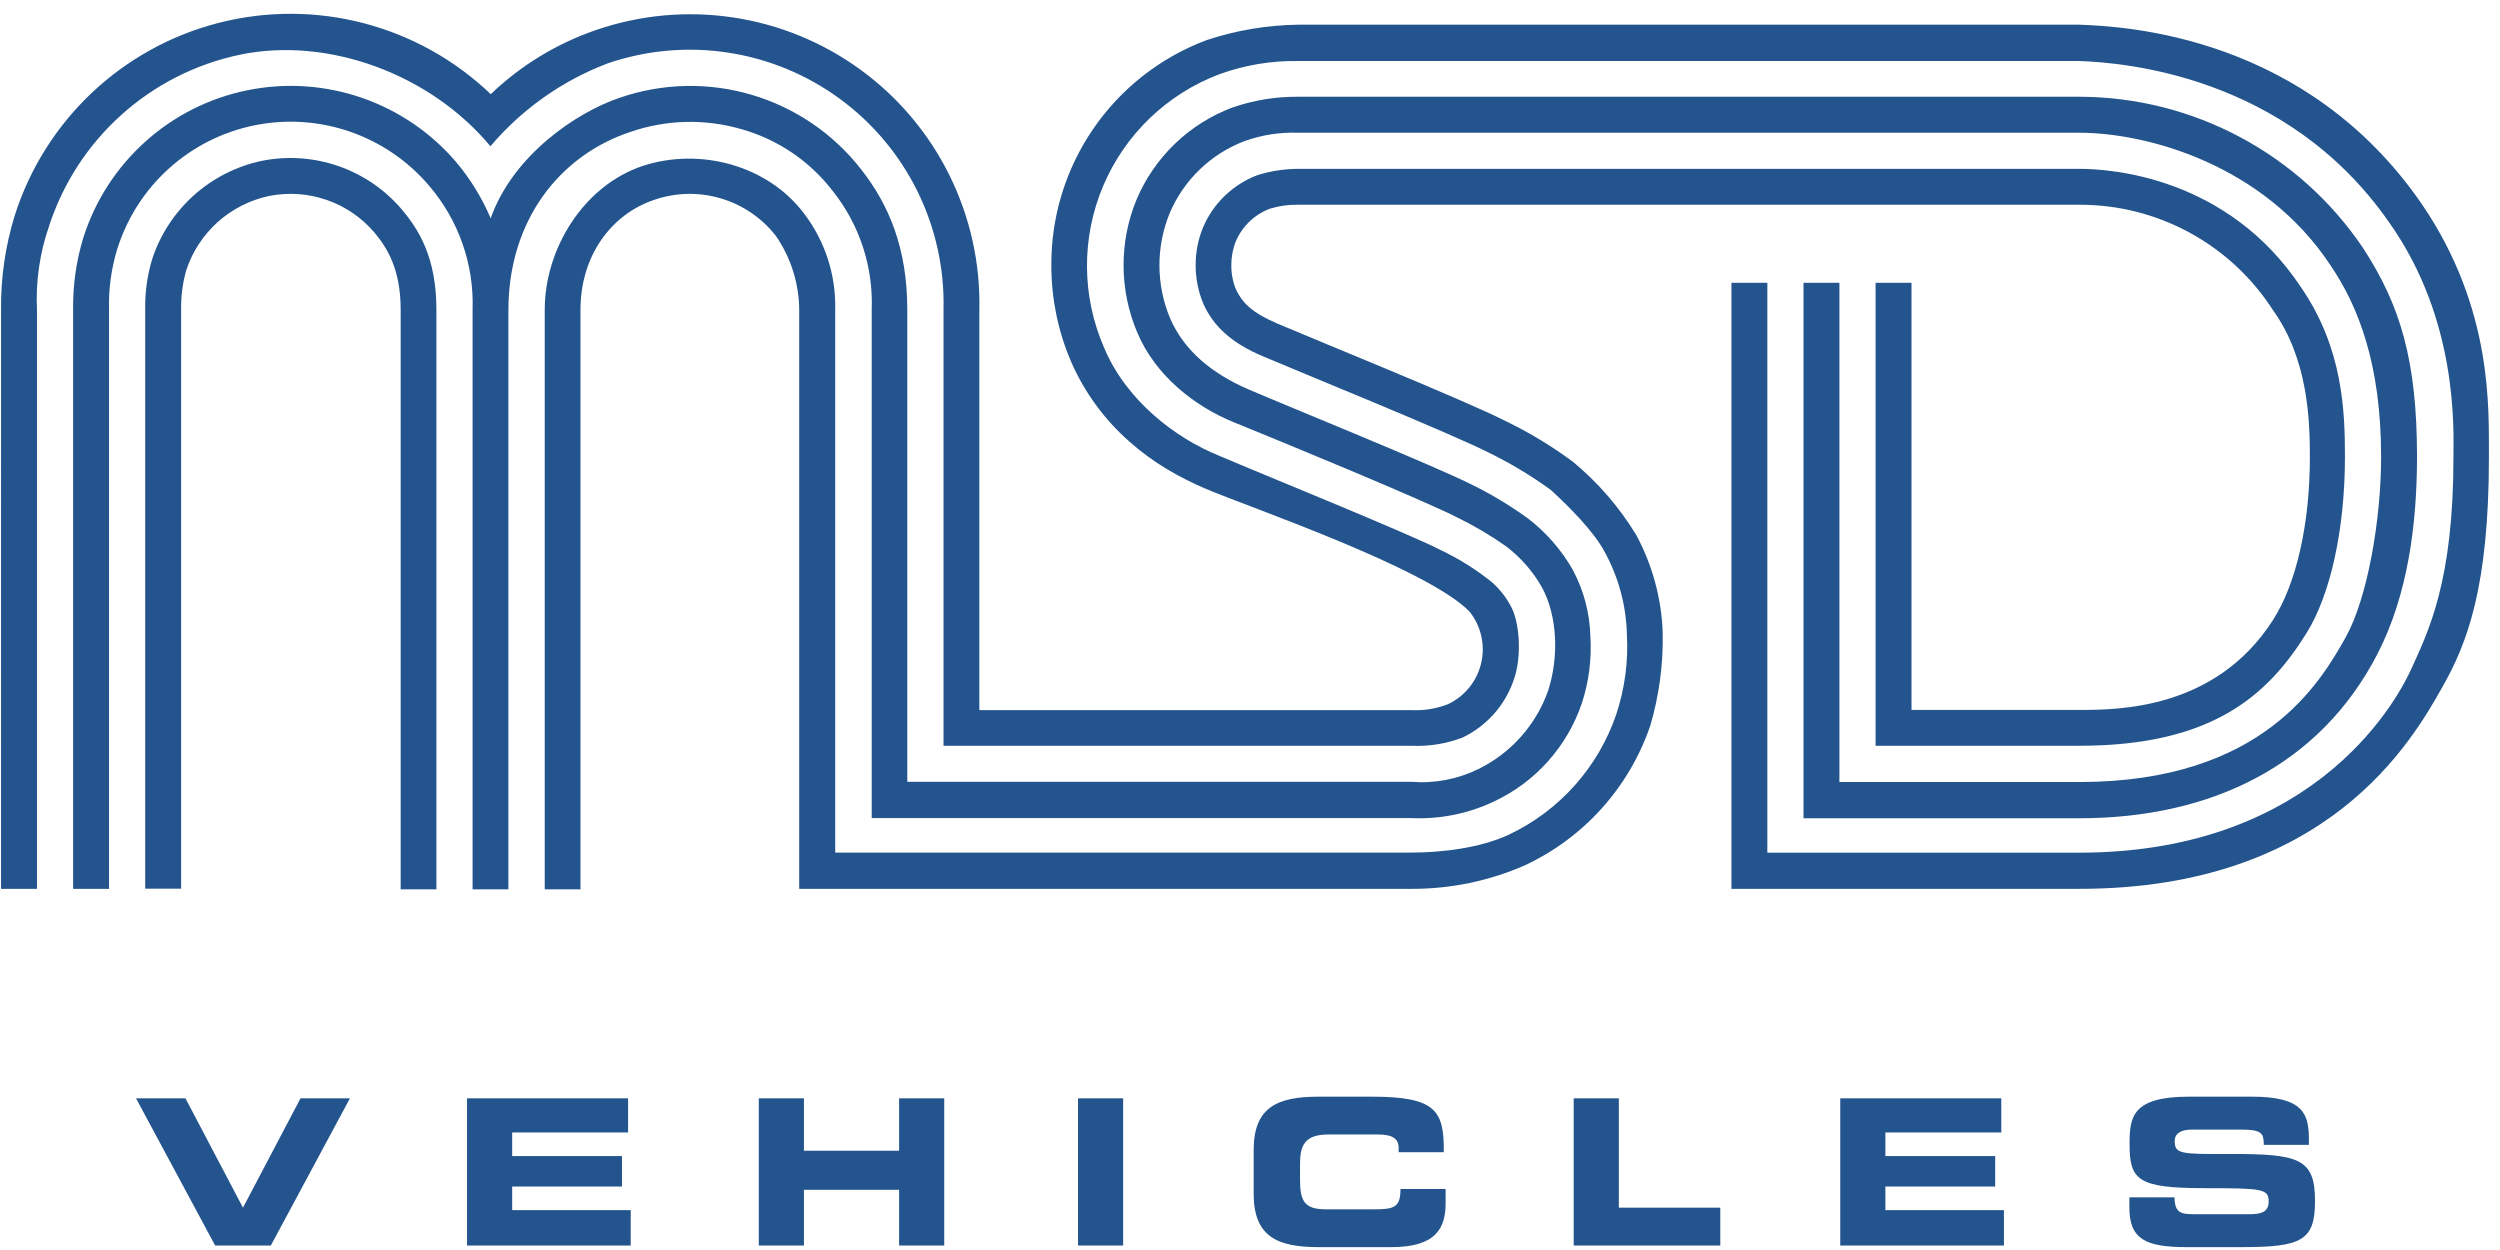
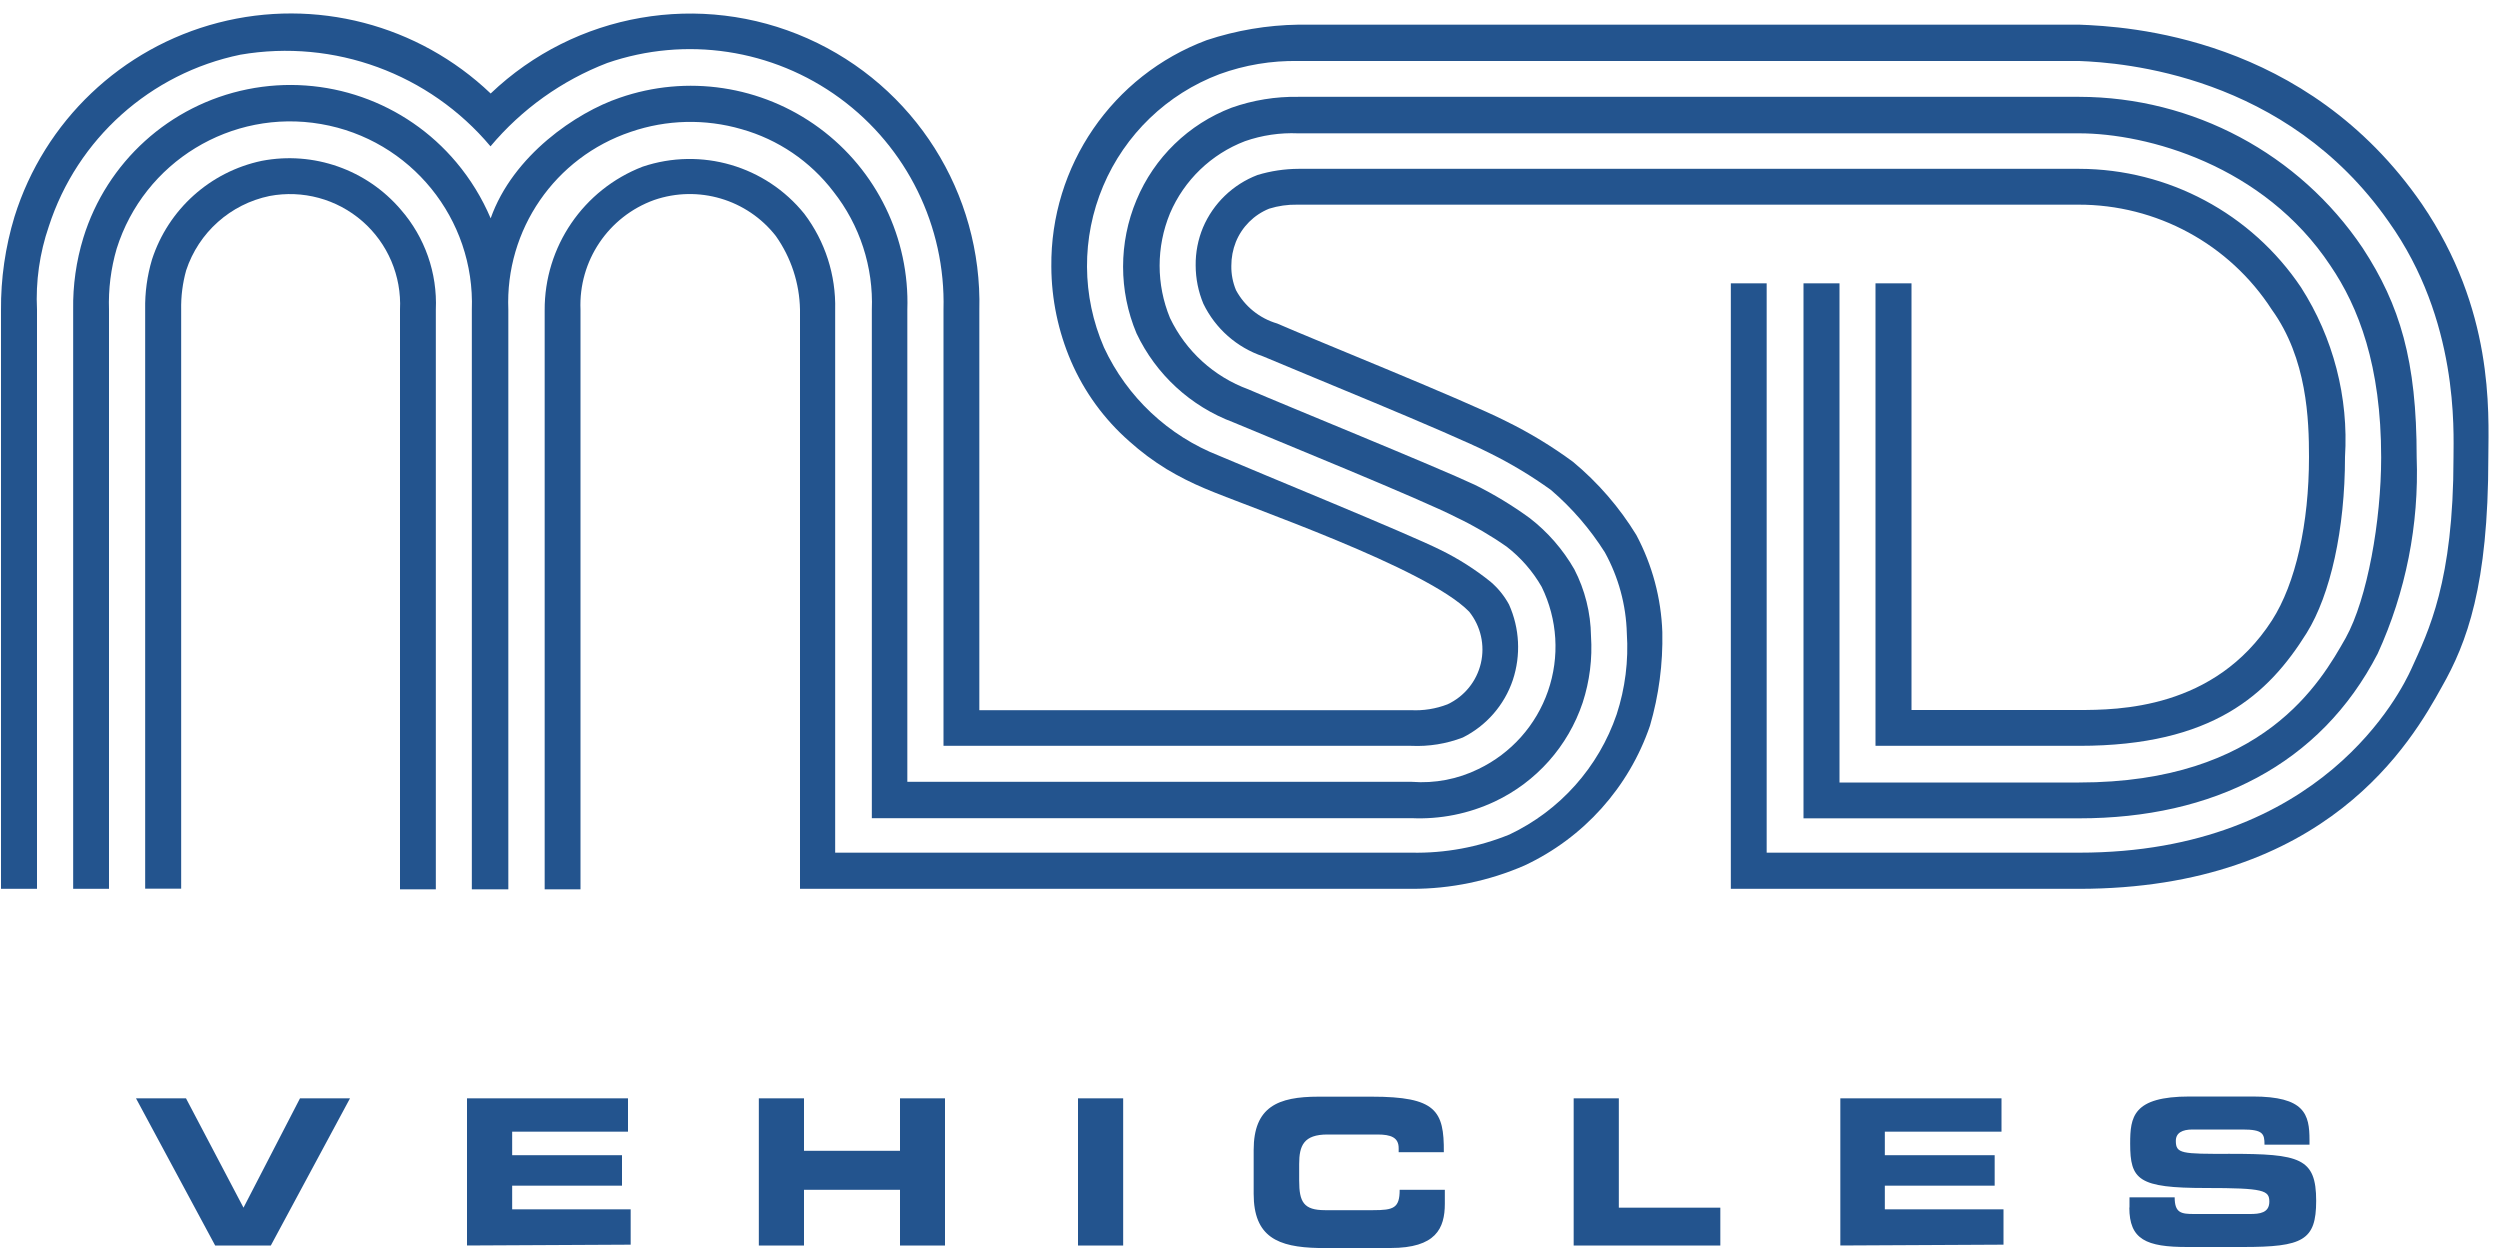
- <svg xmlns="http://www.w3.org/2000/svg" width="150px" height="75px" viewBox="0 0 150 75" version="1.1">
-   <defs />
-   <g id="Artboard" stroke="none" stroke-width="1" fill="none" fill-rule="evenodd" transform="translate(-280, -511)">
-     <g id="Group" transform="translate(278, 510)" fill="#23548E">
-       <g id="Group-Copy-7" transform="translate(0.878906, 0.865234)" fill-rule="nonzero">
-         <g id="msd-logo-main-copy" transform="translate(0.954245, 0.940875)">
-           <path d="M98.343,31.296 C97.331,29.63 96.046,28.145 94.544,26.902 C93.289,25.972 91.95,25.16 90.544,24.477 C88.1,23.227 78.771,19.453 76.796,18.603 C75.186,17.908 74.691,17.308 74.326,16.563 C74.135,16.1 74.04,15.604 74.046,15.103 C74.043,14.614 74.134,14.128 74.316,13.673 C74.703,12.768 75.444,12.059 76.366,11.714 C76.912,11.547 77.48,11.468 78.051,11.479 L124.915,11.479 C129.607,11.461 133.985,13.835 136.529,17.778 C138.649,20.718 138.759,24.382 138.759,26.617 C138.759,30.616 137.959,34.206 136.534,36.416 C133.089,41.765 127.285,41.79 124.915,41.79 L114.857,41.79 L114.857,16.163 L112.702,16.163 L112.702,43.94 L124.93,43.94 C132.959,43.94 136.269,40.86 138.564,37.171 C139.994,34.876 140.863,30.946 140.863,26.617 C140.863,23.947 140.768,20.118 138.229,16.433 C133.844,9.819 126.86,9.324 124.93,9.324 L78.081,9.324 C77.247,9.326 76.418,9.452 75.621,9.699 C74.146,10.255 72.962,11.392 72.347,12.843 C72.05,13.567 71.9,14.342 71.907,15.123 C71.906,15.911 72.063,16.691 72.367,17.418 C72.971,18.773 74.081,19.793 75.946,20.573 C78.026,21.467 87.24,25.197 89.574,26.392 C90.852,27.021 92.073,27.759 93.224,28.597 C94.264,29.547 95.819,31.096 96.459,32.331 C97.282,33.838 97.735,35.519 97.779,37.236 C97.874,38.866 97.658,40.5 97.144,42.05 C96.064,45.223 93.747,47.825 90.719,49.264 C88.99,50.084 86.62,50.349 84.835,50.349 L50.279,50.349 L50.279,17.778 C50.331,15.705 49.677,13.676 48.424,12.024 C46.24,9.104 42.165,8.024 38.73,9.149 C35.151,10.349 32.851,14.148 32.851,17.778 L32.851,52.554 L34.996,52.554 L34.996,17.778 C34.996,14.533 36.846,12.049 39.42,11.184 C42.066,10.273 44.998,11.143 46.72,13.348 C47.619,14.651 48.107,16.195 48.119,17.778 L48.119,52.524 L84.89,52.524 C87.211,52.529 89.507,52.052 91.634,51.124 C95.189,49.474 97.916,46.444 99.183,42.735 C99.719,40.915 99.97,39.023 99.928,37.126 C99.853,35.087 99.311,33.093 98.343,31.296 Z" id="Shape" />
-           <path d="M15.878,8.844 C12.78,9.497 10.266,11.756 9.289,14.768 C8.999,15.741 8.86,16.753 8.879,17.768 L8.879,52.514 L11.034,52.514 L11.034,17.778 C11.02,16.981 11.123,16.186 11.339,15.418 C12.079,13.152 13.971,11.451 16.303,10.954 C18.649,10.484 21.065,11.318 22.622,13.133 C23.372,14.033 24.207,15.303 24.207,17.778 L24.207,52.554 L26.352,52.554 L26.352,17.778 C26.352,14.588 25.257,12.923 24.257,11.739 C22.193,9.33 18.989,8.223 15.878,8.844 Z" id="Shape" />
-           <path d="M38.021,7.099 C40.163,6.366 42.48,6.312 44.655,6.944 C46.845,7.562 48.775,8.874 50.154,10.684 C51.748,12.698 52.569,15.216 52.469,17.783 L52.469,48.279 L84.855,48.279 C86.565,48.358 88.268,48.014 89.814,47.279 C92.308,46.109 94.214,43.968 95.089,41.355 C95.506,40.065 95.675,38.708 95.589,37.356 C95.55,35.969 95.189,34.61 94.534,33.386 C93.857,32.196 92.949,31.152 91.864,30.316 C90.823,29.558 89.719,28.889 88.565,28.317 C86.335,27.177 77.236,23.492 75.066,22.552 C72.896,21.612 71.212,20.243 70.367,18.278 C69.53,16.27 69.521,14.013 70.342,11.999 C71.186,9.998 72.811,8.43 74.841,7.659 C75.87,7.29 76.959,7.12 78.051,7.159 L124.915,7.159 C128.985,7.154 135.984,9.059 139.984,15.093 C141.683,17.593 143.033,21.058 143.033,26.617 C143.033,30.376 142.218,35.086 140.903,37.441 C139.404,40.095 135.974,46.115 124.93,46.115 L110.532,46.115 L110.532,16.163 L108.377,16.163 L108.377,48.289 L124.93,48.289 C132.879,48.289 139.389,45.085 142.823,38.415 C144.648,34.861 145.183,30.626 145.188,26.617 C145.188,20.828 144.188,17.508 141.948,14.073 C138.137,8.418 131.77,5.019 124.95,4.999 L78.066,4.999 C76.717,4.986 75.376,5.206 74.101,5.649 C71.51,6.625 69.433,8.623 68.357,11.174 C67.306,13.729 67.323,16.599 68.402,19.143 C69.482,21.717 71.832,23.572 74.201,24.532 C76.571,25.492 85.485,29.157 87.6,30.241 C88.634,30.745 89.625,31.332 90.564,31.996 C91.417,32.654 92.132,33.472 92.669,34.406 C93.639,36.176 93.699,38.66 93.049,40.65 C92.322,42.696 90.824,44.378 88.875,45.335 C87.622,45.951 86.226,46.216 84.835,46.1 L54.604,46.1 L54.604,17.778 C54.604,14.068 53.494,11.469 51.834,9.354 C48.415,4.971 42.588,3.247 37.336,5.064 C34.771,5.929 30.946,8.499 29.607,12.294 C29.091,11.076 28.396,9.942 27.547,8.929 C24.467,5.32 19.671,3.665 15.021,4.607 C10.37,5.549 6.597,8.94 5.164,13.463 C4.739,14.861 4.533,16.317 4.554,17.778 L4.554,52.524 L6.709,52.524 L6.709,17.778 C6.675,16.537 6.844,15.299 7.209,14.113 C8.404,10.334 11.555,7.501 15.439,6.713 C19.324,5.926 23.33,7.308 25.902,10.324 C27.681,12.393 28.616,15.056 28.522,17.783 L28.522,52.554 L30.671,52.554 L30.671,17.778 C30.681,12.404 33.756,8.499 38.021,7.099 Z" id="Shape" />
-           <path d="M145.483,11.449 C138.539,1.35 127.77,0.78 124.93,0.675 L78.066,0.675 C76.196,0.699 74.341,1.011 72.566,1.6 C66.904,3.72 63.177,9.162 63.248,15.208 C63.257,17.156 63.657,19.082 64.422,20.873 C65.221,22.713 66.416,24.355 67.922,25.682 C68.625,26.307 69.385,26.864 70.192,27.347 C70.92,27.78 71.677,28.164 72.456,28.497 C74.956,29.577 85.765,33.251 88.34,35.891 C89.034,36.762 89.291,37.903 89.036,38.987 C88.782,40.071 88.044,40.979 87.035,41.45 C86.334,41.72 85.585,41.839 84.835,41.8 L58.928,41.8 L58.928,17.803 C59.059,12.123 56.401,6.738 51.813,3.388 C47.224,0.037 41.286,-0.855 35.916,1 C33.561,1.81 31.41,3.121 29.612,4.844 C25.277,0.695 19.107,-0.923 13.294,0.565 C7.481,2.053 2.847,6.437 1.04,12.159 C0.483,13.979 0.21,15.874 0.23,17.778 L0.229,52.524 L2.385,52.524 L2.385,17.778 C2.305,16.091 2.546,14.405 3.095,12.808 C4.787,7.543 9.179,3.594 14.593,2.47 C19.883,1.38 26.007,3.655 29.592,7.969 C31.477,5.747 33.893,4.038 36.616,3 C41.328,1.384 46.534,2.176 50.553,5.12 C54.572,8.063 56.897,12.787 56.778,17.768 L56.778,43.94 L84.835,43.94 C85.892,43.991 86.948,43.821 87.935,43.44 C89.373,42.746 90.473,41.506 90.989,39.995 C91.489,38.625 91.369,36.446 90.759,35.461 C90.473,34.947 90.099,34.487 89.654,34.101 C88.714,33.352 87.691,32.712 86.605,32.196 C84.605,31.166 75.726,27.577 73.326,26.542 C70.702,25.492 67.732,23.222 66.407,20.043 C65.064,16.958 65.045,13.457 66.354,10.357 C67.664,7.258 70.188,4.831 73.336,3.645 C74.852,3.096 76.454,2.829 78.066,2.855 L124.93,2.855 C127.48,2.95 137.314,3.655 143.488,12.499 C147.703,18.413 147.373,25.047 147.373,26.647 C147.373,34.091 145.873,37.066 144.833,39.355 C144.268,40.59 139.544,50.354 124.93,50.354 L106.208,50.354 L106.208,16.163 L104.053,16.163 L104.053,52.524 L124.93,52.524 C139.844,52.524 144.893,43.645 146.718,40.4 C148.218,37.766 149.502,34.351 149.502,26.617 C149.482,23.812 149.792,17.778 145.483,11.449 Z" id="Shape" />
+ <svg xmlns="http://www.w3.org/2000/svg" id="Layer_1" data-name="Layer 1" viewBox="0 0 150 75">
+   <defs>
+     <style>.cls-1{fill:#23548e;}</style>
+   </defs>
+   <g id="Artboard">
+     <g id="Group">
+       <g id="Group-Copy-7">
+         <g id="msd-logo-main-copy">
+           <path id="Shape" class="cls-1" d="M98.18,32.1a17.74,17.74,0,0,0-3.8-4.39,26.34,26.34,0,0,0-4-2.43c-2.45-1.25-11.78-5-13.75-5.87a4.11,4.11,0,0,1-2.47-2,3.65,3.65,0,0,1-.28-1.46,3.86,3.86,0,0,1,.27-1.43,3.62,3.62,0,0,1,2-2,5.3,5.3,0,0,1,1.68-.24h46.87a13.78,13.78,0,0,1,11.61,6.3c2.12,2.94,2.23,6.61,2.23,8.84,0,4-.8,7.59-2.22,9.8-3.45,5.35-9.25,5.38-11.62,5.38H114.69V17h-2.16V44.75h12.23c8,0,11.34-3.08,13.64-6.77,1.43-2.3,2.3-6.23,2.3-10.56a16.92,16.92,0,0,0-2.64-10.18,16.07,16.07,0,0,0-13.3-7.11H77.91a8.58,8.58,0,0,0-2.46.37,5.81,5.81,0,0,0-3.27,3.15,5.75,5.75,0,0,0-.44,2.28,6,6,0,0,0,.46,2.29,6.16,6.16,0,0,0,3.58,3.16c2.08.89,11.29,4.62,13.63,5.82a26,26,0,0,1,3.65,2.2,16.63,16.63,0,0,1,3.23,3.74A10.65,10.65,0,0,1,97.61,38,12.92,12.92,0,0,1,97,42.86a12.42,12.42,0,0,1-6.43,7.21,14.77,14.77,0,0,1-5.88,1.09H50.11V18.58a9.16,9.16,0,0,0-1.85-5.75A8.84,8.84,0,0,0,38.56,10a9.19,9.19,0,0,0-5.88,8.62V53.36h2.15V18.58A6.7,6.7,0,0,1,39.25,12a6.56,6.56,0,0,1,7.3,2.16A7.91,7.91,0,0,1,48,18.58V53.33H84.72a16.87,16.87,0,0,0,6.75-1.4A14.4,14.4,0,0,0,99,43.54a18.65,18.65,0,0,0,.74-5.61A13.37,13.37,0,0,0,98.18,32.1Z" />
+           <path id="Shape-2" data-name="Shape" class="cls-1" d="M15.71,9.65a8.84,8.84,0,0,0-6.59,5.92,9.88,9.88,0,0,0-.41,3V53.32h2.16V18.58a8.22,8.22,0,0,1,.3-2.36,6.7,6.7,0,0,1,5-4.46A6.61,6.61,0,0,1,24,18.58V53.36h2.15V18.58a8.55,8.55,0,0,0-2.1-6A8.79,8.79,0,0,0,15.71,9.65Z" />
+           <path id="Shape-3" data-name="Shape" class="cls-1" d="M37.85,7.91a11,11,0,0,1,6.64-.16A10.51,10.51,0,0,1,50,11.49a10.77,10.77,0,0,1,2.31,7.1v30.5H84.69a10.61,10.61,0,0,0,5-1,10.11,10.11,0,0,0,5.27-5.93,10.64,10.64,0,0,0,.5-4,9,9,0,0,0-1-4,10.48,10.48,0,0,0-2.67-3.07,22.65,22.65,0,0,0-3.3-2C86.17,28,77.07,24.3,74.9,23.36a8.43,8.43,0,0,1-4.7-4.28,8.23,8.23,0,0,1,0-6.28,8,8,0,0,1,4.5-4.33A8.57,8.57,0,0,1,77.88,8h46.87c4.07,0,11.07,1.9,15.07,7.93,1.7,2.5,3.05,6,3.05,11.52,0,3.76-.82,8.47-2.13,10.83-1.5,2.65-4.93,8.67-16,8.67H110.37V17h-2.16V49.1h16.55c8,0,14.46-3.21,17.9-9.88A26.1,26.1,0,0,0,145,27.42c0-5.79-1-9.11-3.24-12.54a20.53,20.53,0,0,0-17-9.07H77.9a11.44,11.44,0,0,0-4,.65A10.08,10.08,0,0,0,68.19,12a10.34,10.34,0,0,0,0,8A10.49,10.49,0,0,0,74,25.34c2.37,1,11.29,4.62,13.4,5.71a21,21,0,0,1,3,1.75,8.21,8.21,0,0,1,2.1,2.41,8.15,8.15,0,0,1-3.79,10.93,7.72,7.72,0,0,1-4,.77H54.44V18.58A13,13,0,0,0,37.17,5.87c-2.57.87-6.39,3.44-7.73,7.23a13.31,13.31,0,0,0-2.06-3.36A13,13,0,0,0,5,14.27a14,14,0,0,0-.61,4.31V53.33H6.54V18.58A11.64,11.64,0,0,1,7,14.92a10.91,10.91,0,0,1,21.31,3.67V53.36H30.5V18.58A10.79,10.79,0,0,1,37.85,7.91Z" />
+           <path id="Shape-4" data-name="Shape" class="cls-1" d="M145.32,12.25C138.37,2.16,127.6,1.59,124.76,1.48H77.9a18.34,18.34,0,0,0-5.5.93A14.35,14.35,0,0,0,63.08,16a14.54,14.54,0,0,0,1.18,5.67,13.53,13.53,0,0,0,3.5,4.81A15.27,15.27,0,0,0,70,28.15a17.9,17.9,0,0,0,2.27,1.15c2.5,1.08,13.31,4.76,15.88,7.4a3.63,3.63,0,0,1-1.3,5.56,5.33,5.33,0,0,1-2.2.35H58.76v-24a17.35,17.35,0,0,0-29.32-13A17.37,17.37,0,0,0,.87,13a18.83,18.83,0,0,0-.81,5.62V53.33H2.22V18.58a13.35,13.35,0,0,1,.71-5A15.34,15.34,0,0,1,14.43,3.28a16.05,16.05,0,0,1,15,5.5,17.21,17.21,0,0,1,7-5A15.22,15.22,0,0,1,56.61,18.57V44.75H84.67a7.65,7.65,0,0,0,3.1-.5,6,6,0,0,0,3-3.45,6.27,6.27,0,0,0-.23-4.53,4.84,4.84,0,0,0-1.1-1.36,16.08,16.08,0,0,0-3-1.91c-2-1-10.88-4.62-13.28-5.65a12.74,12.74,0,0,1-6.92-6.5,12.29,12.29,0,0,1,6.93-16.4,13.14,13.14,0,0,1,4.73-.79h46.86c2.55.1,12.39.8,18.56,9.64,4.22,5.92,3.89,12.55,3.89,14.15,0,7.45-1.5,10.42-2.54,12.71-.57,1.24-5.29,11-19.91,11H106V17h-2.15V53.33h20.87c14.92,0,20-8.88,21.79-12.12,1.5-2.64,2.79-6.05,2.79-13.79C149.32,24.62,149.63,18.58,145.32,12.25Z" />
        </g>
      </g>
-       <path d="M14.908,75.73 L10.162,66.898 L13.126,66.898 L16.579,73.461 L20.032,66.898 L22.996,66.898 L18.25,75.73 L14.908,75.73 Z M30.022,75.73 L30.022,66.898 L39.685,66.898 L39.685,68.947 L32.731,68.947 L32.731,70.362 L39.319,70.362 L39.319,72.192 L32.731,72.192 L32.731,73.608 L39.843,73.608 L39.843,75.73 L30.022,75.73 Z M47.528,75.73 L47.528,66.898 L50.236,66.898 L50.236,70.045 L55.946,70.045 L55.946,66.898 L58.654,66.898 L58.654,75.73 L55.946,75.73 L55.946,72.388 L50.236,72.388 L50.236,75.73 L47.528,75.73 Z M66.681,75.73 L66.681,66.898 L69.389,66.898 L69.389,75.73 L66.681,75.73 Z M77.22,72.632 L77.22,69.996 C77.22,67.41 78.672,66.8 81.112,66.8 L84.296,66.8 C88.152,66.8 88.652,67.63 88.627,70.131 L85.919,70.131 L85.919,69.887 C85.919,69.252 85.455,69.069 84.65,69.069 L81.698,69.069 C80.27,69.069 80.002,69.74 80.002,70.838 L80.002,71.79 C80.002,73.071 80.27,73.559 81.551,73.559 L84.443,73.559 C85.663,73.559 86.029,73.437 86.029,72.339 L88.737,72.339 L88.737,73.168 C88.737,74.657 88.2,75.828 85.48,75.828 L81.112,75.828 C78.672,75.828 77.22,75.218 77.22,72.632 Z M96.422,75.73 L96.422,66.898 L99.13,66.898 L99.13,73.461 L105.218,73.461 L105.218,75.73 L96.422,75.73 Z M112.415,75.73 L112.415,66.898 L122.077,66.898 L122.077,68.947 L115.123,68.947 L115.123,70.362 L121.711,70.362 L121.711,72.192 L115.123,72.192 L115.123,73.608 L122.236,73.608 L122.236,75.73 L112.415,75.73 Z M129.762,73.449 L129.762,72.839 L132.471,72.839 C132.483,73.778 132.861,73.852 133.642,73.852 L136.96,73.852 C137.534,73.852 138.119,73.791 138.119,73.107 C138.119,72.339 137.802,72.29 134.313,72.29 C130.238,72.29 129.774,71.802 129.774,69.63 C129.774,68.032 129.921,66.8 133.337,66.8 L137.119,66.8 C140.242,66.8 140.535,67.861 140.535,69.411 L140.535,69.691 L137.826,69.691 C137.826,69.045 137.753,68.776 136.509,68.776 L133.508,68.776 C132.898,68.776 132.483,68.984 132.483,69.46 C132.483,70.228 132.812,70.253 135.716,70.24 C139.925,70.228 140.901,70.484 140.901,73.059 C140.901,75.438 140.096,75.828 136.497,75.828 L133.215,75.828 C130.75,75.828 129.762,75.364 129.762,73.449 Z" id="VEHICLES-Copy-6" />
+       <path id="VEHICLES-Copy-6" class="cls-1" d="M12.91,74.73,8.16,65.9h3l3.45,6.56L18,65.9h3l-4.75,8.83Zm15.11,0V65.9h9.66v2H30.73v1.41h6.59v1.83H30.73v1.42h7.11v2.12Zm17.51,0V65.9h2.71v3.15H54V65.9h2.7v8.83H54V71.39H48.24v3.34Zm19.15,0V65.9h2.71v8.83Zm10.54-3.1V69c0-2.59,1.45-3.2,3.89-3.2H82.3c3.85,0,4.35.83,4.33,3.33H83.92v-.24c0-.64-.46-.82-1.27-.82h-3c-1.43,0-1.7.67-1.7,1.77v1c0,1.28.27,1.77,1.55,1.77h2.89c1.22,0,1.59-.12,1.59-1.22h2.71v.83c0,1.49-.54,2.66-3.26,2.66H79.11C76.67,74.83,75.22,74.22,75.22,71.63Zm19.2,3.1V65.9h2.71v6.56h6.09v2.27Zm16,0V65.9h9.67v2h-7v1.41h6.59v1.83h-6.59v1.42h7.12v2.12Zm17.35-2.28v-.61h2.71c0,.94.39,1,1.17,1H135c.57,0,1.16-.06,1.16-.74s-.32-.82-3.81-.82c-4.07,0-4.54-.49-4.54-2.66,0-1.6.15-2.83,3.57-2.83h3.78c3.12,0,3.41,1.06,3.41,2.61v.28h-2.7c0-.65-.08-.91-1.32-.91h-3c-.61,0-1,.2-1,.68,0,.77.33.79,3.24.78,4.2,0,5.18.24,5.18,2.82,0,2.38-.8,2.77-4.4,2.77h-3.29C128.75,74.83,127.76,74.36,127.76,72.45Z" />
    </g>
  </g>
</svg>
